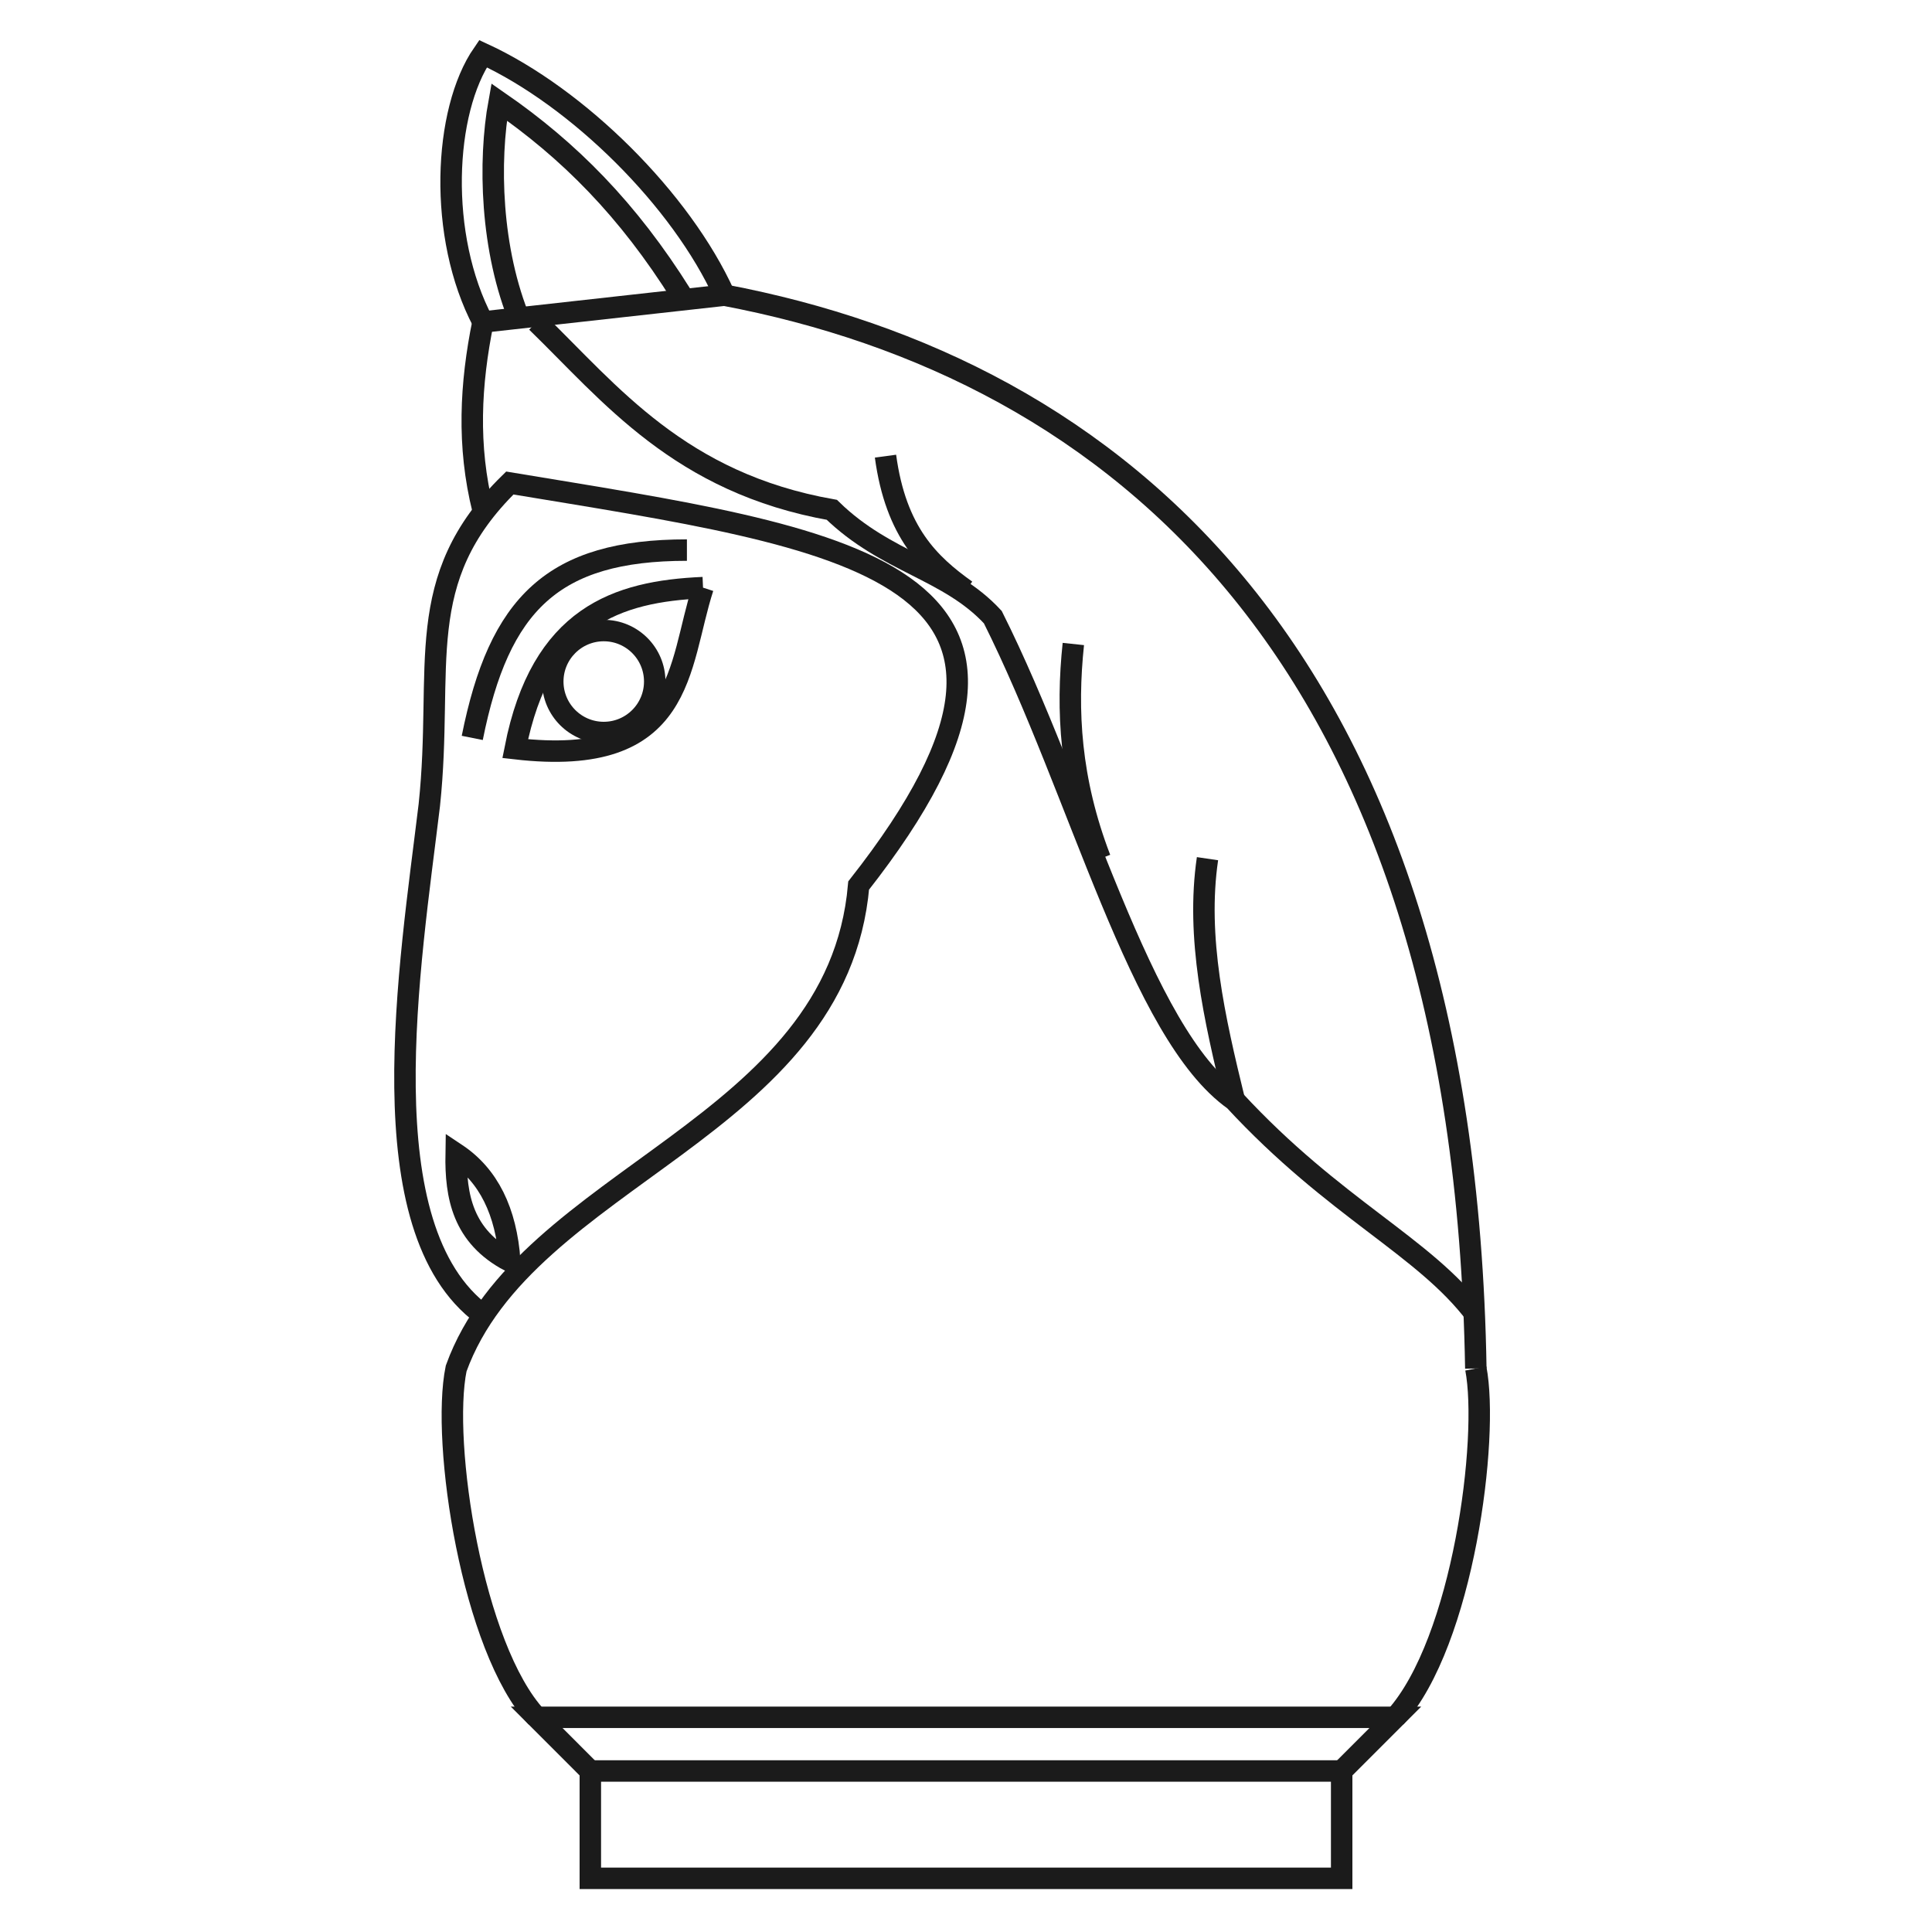
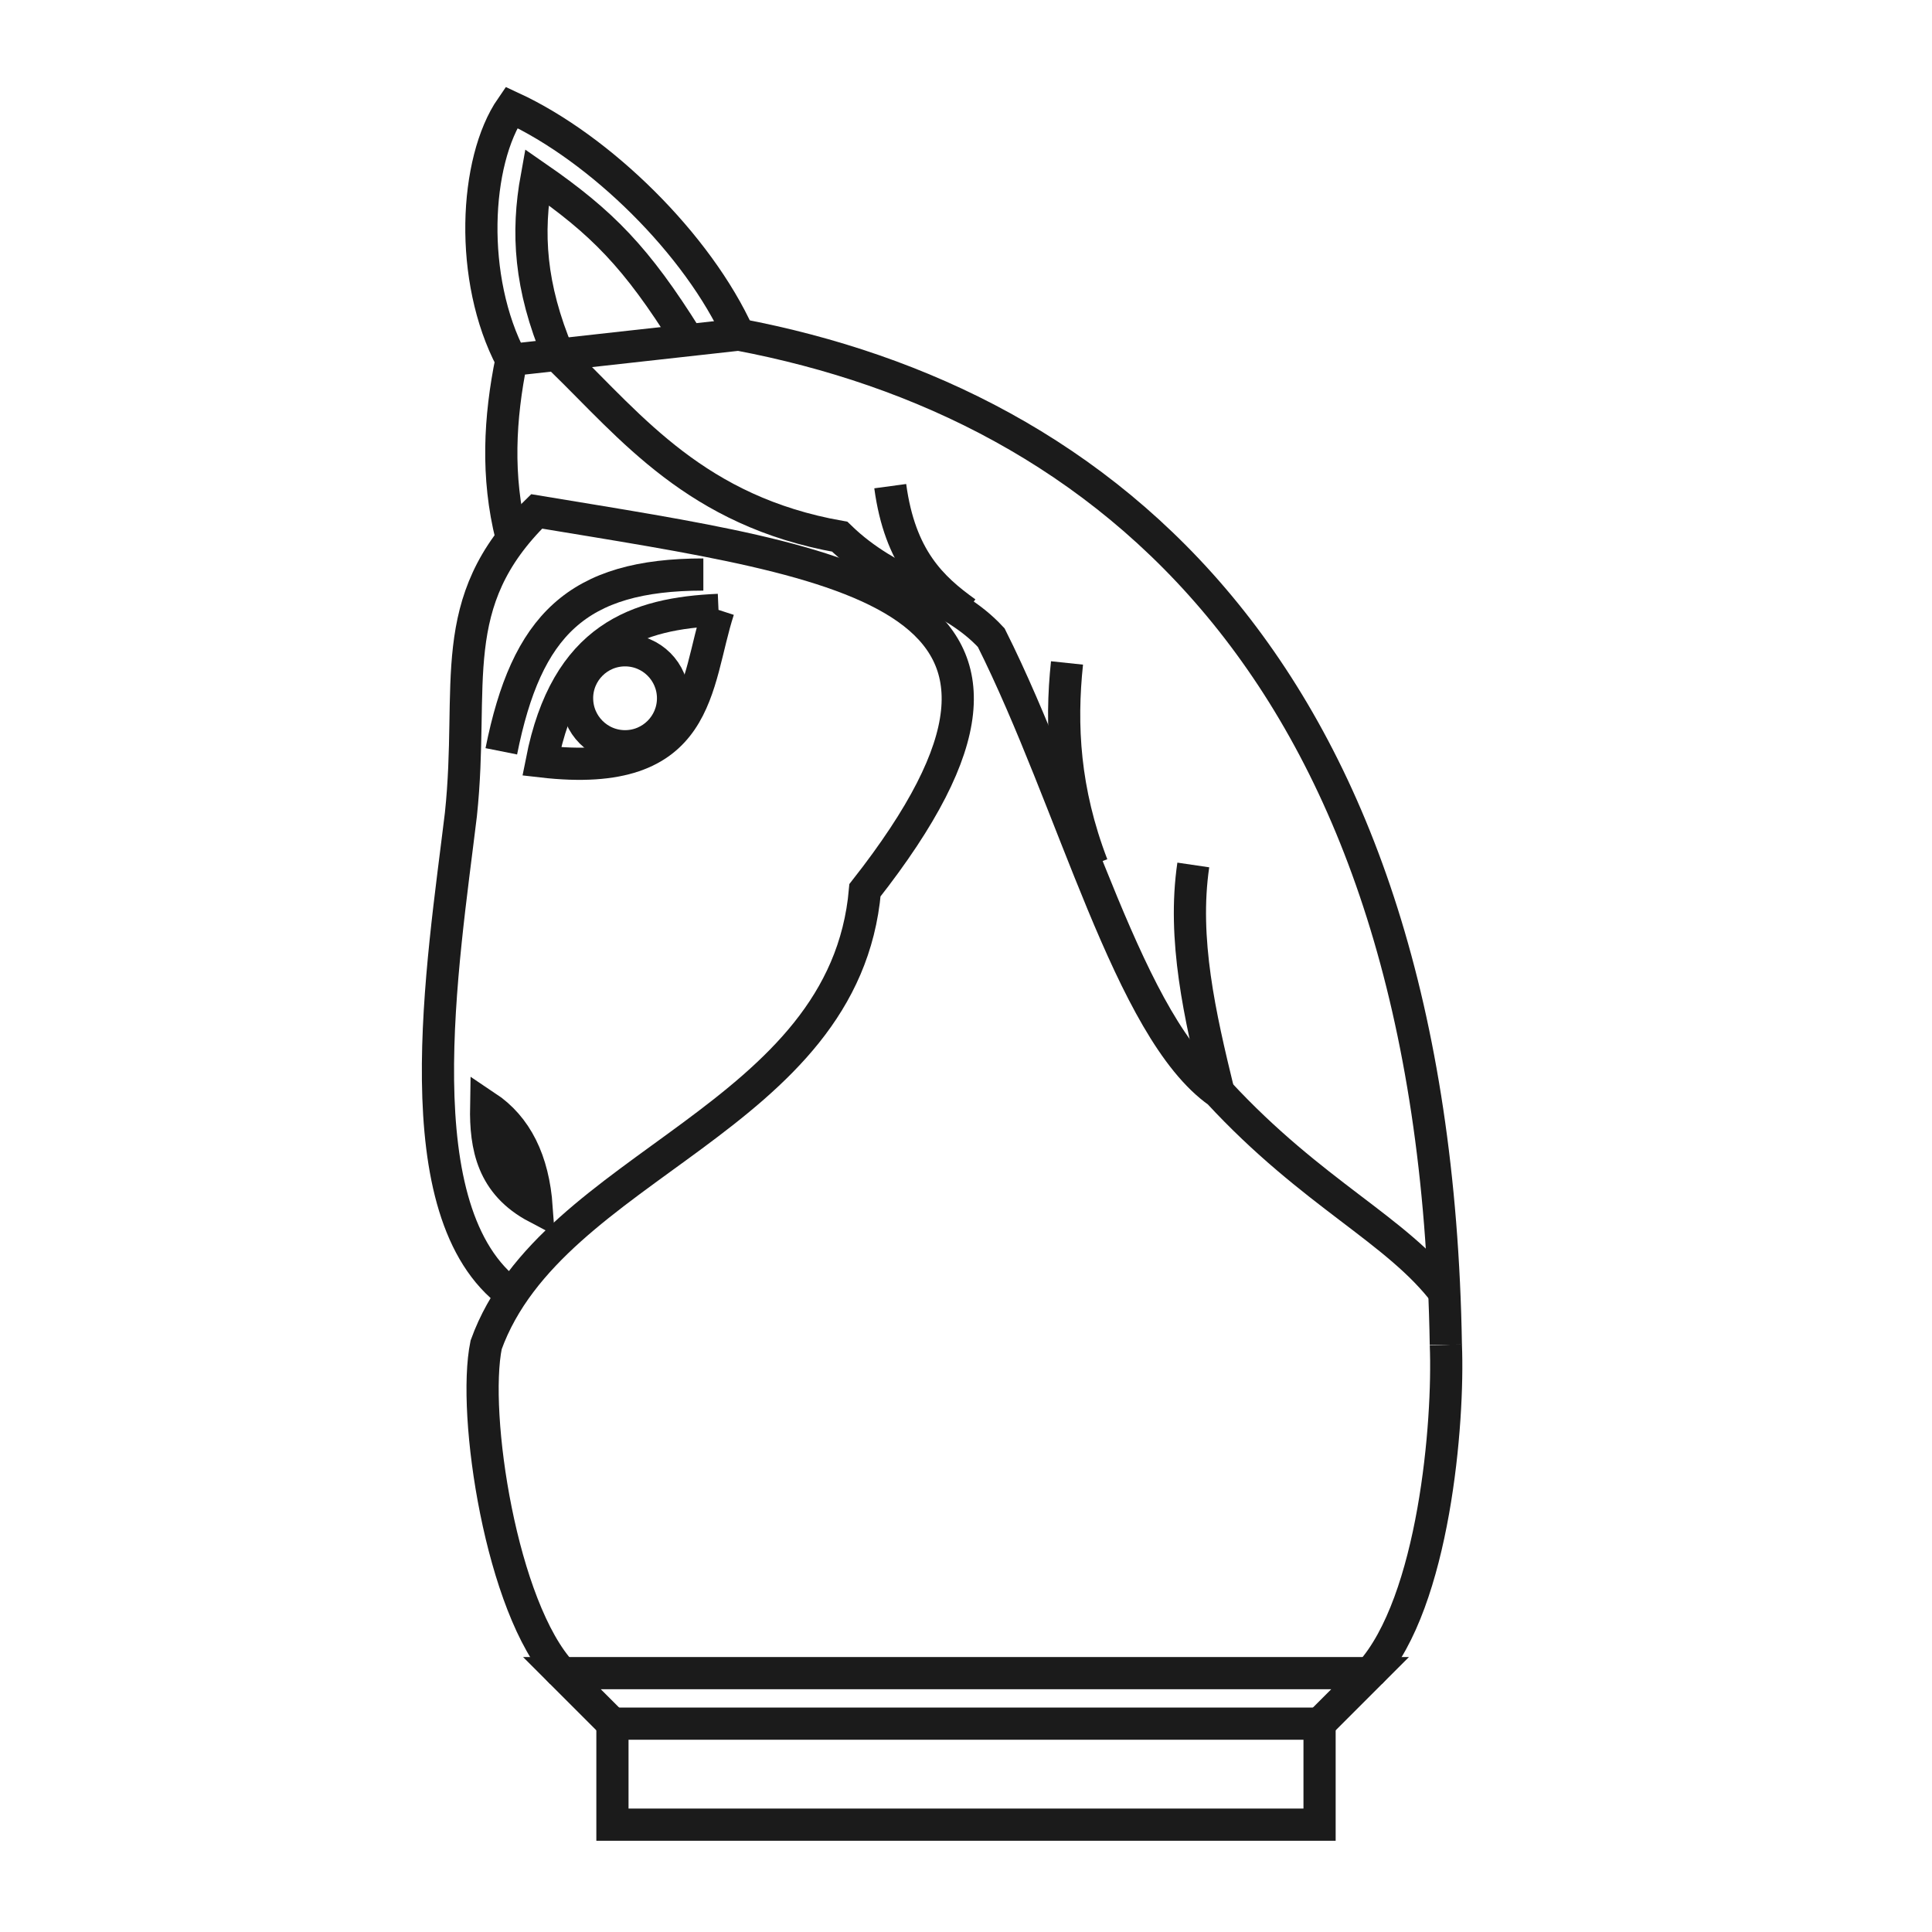
<svg xmlns="http://www.w3.org/2000/svg" width="360" height="360" viewBox="0 0 95.25 95.25" version="1.1" id="svg8">
  <defs id="defs2" />
  <g id="layer1" transform="translate(0,-201.75)">
-     <path style="fill:none;stroke:#1b1b1b;stroke-width:1.058;stroke-miterlimit:4;stroke-dasharray:none;stroke-opacity:1" d="m 29.104,294.354 h 37.042 l 10e-7,-5.292 H 29.104 Z" id="path360" />
-     <path style="fill:none;stroke:#1b1b1b;stroke-width:1.058;stroke-miterlimit:4;stroke-dasharray:none;stroke-opacity:1" d="m 29.104,289.062 -2.646,-2.646 h 42.333 l -2.646,2.646" id="path362" />
-     <path style="fill:none;stroke:#1b1b1b;stroke-width:1.058;stroke-miterlimit:4;stroke-dasharray:none;stroke-opacity:1" d="m 23.812,266.573 c -5.771,-4.25 -3.6,-17.22 -2.646,-25.135 0.726,-6.847 -0.916,-11.095 3.969,-15.875 16.517,2.743 29.489,4.202 17.198,19.844 -1.049,12.034 -16.404,14.287 -19.844,23.812 -0.75,3.639 0.794,13.787 3.969,17.198" id="path374" />
-     <path style="fill:none;stroke:#1b1b1b;stroke-width:1.058;stroke-miterlimit:4;stroke-dasharray:none;stroke-opacity:1" d="m 25.135,263.927 c -2.314,-1.221 -2.683,-3.187 -2.646,-5.292 1.591,1.059 2.469,2.827 2.646,5.292 z" id="path4074" />
-     <path style="fill:none;stroke:#1b1b1b;stroke-width:1.058;stroke-miterlimit:4;stroke-dasharray:none;stroke-opacity:1" d="m 23.283,238.13 c 1.323,-6.615 3.969,-9.26 10.583,-9.26" id="path4076" />
-     <path style="fill:none;stroke:#1b1b1b;stroke-width:1.058;stroke-miterlimit:4;stroke-dasharray:none;stroke-opacity:1" d="m 34.66,230.721 c -4.233,0.184 -7.976,1.407 -9.26,7.938 8.435,0.975 7.998,-4.057 9.26,-7.938" id="path4078" />
-     <path style="fill:none;stroke:#1b1b1b;stroke-width:1.058;stroke-miterlimit:4;stroke-dasharray:none;stroke-opacity:1" d="m 68.792,286.417 c 3.356,-3.733 4.626,-13.784 3.969,-17.198" id="path4080" />
-     <path style="fill:none;stroke:#1b1b1b;stroke-width:1.058;stroke-miterlimit:4;stroke-dasharray:none;stroke-opacity:1" id="path4084" d="m 27.252,235.351 a 2.514,2.514 0 0 1 2.513,-2.514 2.514,2.514 0 0 1 2.514,2.513 2.514,2.514 0 0 1 -2.513,2.514 2.514,2.514 0 0 1 -2.514,-2.513" />
-     <path style="fill:none;stroke:#1b1b1b;stroke-width:1.058;stroke-miterlimit:4;stroke-dasharray:none;stroke-opacity:1" d="m 23.812,226.885 c -0.788,-3.144 -0.619,-6.218 0,-9.26 l 11.906,-1.323 c 19.199,3.637 36.461,17.695 37.042,52.917" id="path4086" />
-     <path style="fill:none;stroke:#1b1b1b;stroke-width:1.058;stroke-miterlimit:4;stroke-dasharray:none;stroke-opacity:1" d="m 23.812,217.625 c -2.237,-4.237 -1.952,-10.406 0,-13.229 4.679,2.159 9.774,7.19 11.906,11.906" id="path4088" />
-     <path style="fill:none;stroke:#1b1b1b;stroke-width:1.058;stroke-miterlimit:4;stroke-dasharray:none;stroke-opacity:1" d="m 25.665,217.625 c -1.485,-3.548 -1.587,-7.938 -1.058,-10.848 3.44,2.381 6.35,5.292 8.996,9.525" id="path4088-3" />
-     <path style="fill:none;stroke:#1b1b1b;stroke-width:1.058;stroke-miterlimit:4;stroke-dasharray:none;stroke-opacity:1" d="m 26.458,217.625 c 3.632,3.529 7.05,7.933 14.552,9.26 2.699,2.628 5.751,2.925 7.938,5.292 4.338,8.659 7.236,20.52 11.906,23.812 4.951,5.356 9.353,7.195 11.906,10.583" id="path4127" />
-     <path style="fill:none;stroke:#1b1b1b;stroke-width:1.058;stroke-miterlimit:4;stroke-dasharray:none;stroke-opacity:1" d="m 60.854,255.99 c -0.982,-4.016 -1.893,-8.026 -1.323,-11.906" id="path4129" />
-     <path style="fill:none;stroke:#1b1b1b;stroke-width:1.058;stroke-miterlimit:4;stroke-dasharray:none;stroke-opacity:1" d="m 54.24,244.083 c -1.489,-3.882 -1.668,-7.321 -1.323,-10.583" id="path4131" />
-     <path style="fill:none;stroke:#1b1b1b;stroke-width:1.058;stroke-miterlimit:4;stroke-dasharray:none;stroke-opacity:1" d="m 47.625,230.854 c -1.799,-1.286 -3.459,-2.843 -3.969,-6.615" id="path4133" />
+     <path style="fill:none;stroke:#1b1b1b;stroke-width:1.587;stroke-miterlimit:4;stroke-dasharray:none;stroke-opacity:1" d="m 30.194,286.728 -2.49,-2.49 h 39.843 l -2.49,2.49" id="path362" />
+     <path style="fill:none;stroke:#1b1b1b;stroke-width:1.587;stroke-miterlimit:4;stroke-dasharray:none;stroke-opacity:1" d="m 25.213,265.561 c -5.432,-4 -3.388,-16.207 -2.49,-23.657 0.683,-6.445 -0.862,-10.442 3.735,-14.941 15.546,2.581 27.754,3.955 16.186,18.676 -0.987,11.326 -15.439,13.447 -18.676,22.412 -0.706,3.424 0.747,12.976 3.735,16.186" id="path374" />
+     <path style="fill:none;stroke:#1b1b1b;stroke-width:1.587;stroke-miterlimit:4;stroke-dasharray:none;stroke-opacity:1" d="m 26.458,261.281 c -2.178,-1.149 -2.525,-3 -2.49,-4.98 1.497,0.997 2.324,2.66 2.49,4.98 z" id="path4074" />
+     <path style="fill:none;stroke:#1b1b1b;stroke-width:1.587;stroke-miterlimit:4;stroke-dasharray:none;stroke-opacity:1" d="m 24.715,238.791 c 1.245,-6.225 3.735,-8.716 9.961,-8.716" id="path4076" />
+     <path style="fill:none;stroke:#1b1b1b;stroke-width:1.587;stroke-miterlimit:4;stroke-dasharray:none;stroke-opacity:1" d="m 35.423,231.818 c -3.984,0.173 -7.507,1.324 -8.716,7.471 7.939,0.918 7.527,-3.818 8.716,-7.471" id="path4078" />
+     <path style="fill:none;stroke:#1b1b1b;stroke-width:1.587;stroke-miterlimit:4;stroke-dasharray:none;stroke-opacity:1" d="m 67.547,284.238 c 3.159,-3.514 3.891,-12.373 3.735,-16.186" id="path4080" />
+     <path style="fill:none;stroke:#1b1b1b;stroke-width:1.587;stroke-miterlimit:4;stroke-dasharray:none;stroke-opacity:1" id="path4084" d="m 28.45,236.176 a 2.366,2.366 0 0 1 2.366,-2.366 2.366,2.366 0 0 1 2.366,2.365 2.366,2.366 0 0 1 -2.365,2.366 2.366,2.366 0 0 1 -2.366,-2.365" />
+     <path style="fill:none;stroke:#1b1b1b;stroke-width:1.587;stroke-miterlimit:4;stroke-dasharray:none;stroke-opacity:1" d="m 25.213,228.208 c -0.742,-2.959 -0.582,-5.852 0,-8.716 l 11.206,-1.245 c 18.07,3.423 34.316,16.654 34.863,49.804" id="path4086" />
+     <path style="fill:none;stroke:#1b1b1b;stroke-width:1.587;stroke-miterlimit:4;stroke-dasharray:none;stroke-opacity:1" d="m 25.213,219.493 c -2.106,-3.987 -1.837,-9.794 0,-12.451 4.404,2.032 9.199,6.767 11.206,11.206" id="path4088" />
+     <path style="fill:none;stroke:#1b1b1b;stroke-width:1.587;stroke-miterlimit:4;stroke-dasharray:none;stroke-opacity:1" d="m 27.517,219.212 c -1.398,-3.34 -1.556,-5.992 -1.058,-8.731 3.237,2.241 4.918,3.953 7.408,7.938" id="path4088-3" />
+     <path style="fill:none;stroke:#1b1b1b;stroke-width:1.587;stroke-miterlimit:4;stroke-dasharray:none;stroke-opacity:1" d="m 27.703,219.493 c 3.419,3.321 6.635,7.466 13.696,8.716 2.54,2.474 5.413,2.753 7.471,4.98 4.082,8.15 6.81,19.313 11.206,22.412 4.66,5.041 8.803,6.771 11.206,9.961" id="path4127" />
+     <path style="fill:none;stroke:#1b1b1b;stroke-width:1.587;stroke-miterlimit:4;stroke-dasharray:none;stroke-opacity:1" d="m 60.076,255.6 c -0.924,-3.78 -1.782,-7.554 -1.245,-11.206" id="path4129" />
+     <path style="fill:none;stroke:#1b1b1b;stroke-width:1.587;stroke-miterlimit:4;stroke-dasharray:none;stroke-opacity:1" d="m 53.85,244.395 c -1.401,-3.654 -1.57,-6.891 -1.245,-9.961" id="path4131" />
+     <path style="fill:none;stroke:#1b1b1b;stroke-width:1.587;stroke-miterlimit:4;stroke-dasharray:none;stroke-opacity:1" d="m 47.625,231.944 c -1.694,-1.211 -3.255,-2.675 -3.735,-6.226" id="path4133" />
+     <path style="fill:none;stroke:#1b1b1b;stroke-width:1.587;stroke-miterlimit:4;stroke-dasharray:none;stroke-opacity:1" d="M 47.625,291.708 H 30.194 v -4.98 H 47.625" id="path1764" />
+     <path style="fill:none;stroke:#1b1b1b;stroke-width:1.587;stroke-miterlimit:4;stroke-dasharray:none;stroke-opacity:1" d="m 47.625,286.728 h 17.431 v 4.98 H 47.625" id="path1766" />
  </g>
</svg>
